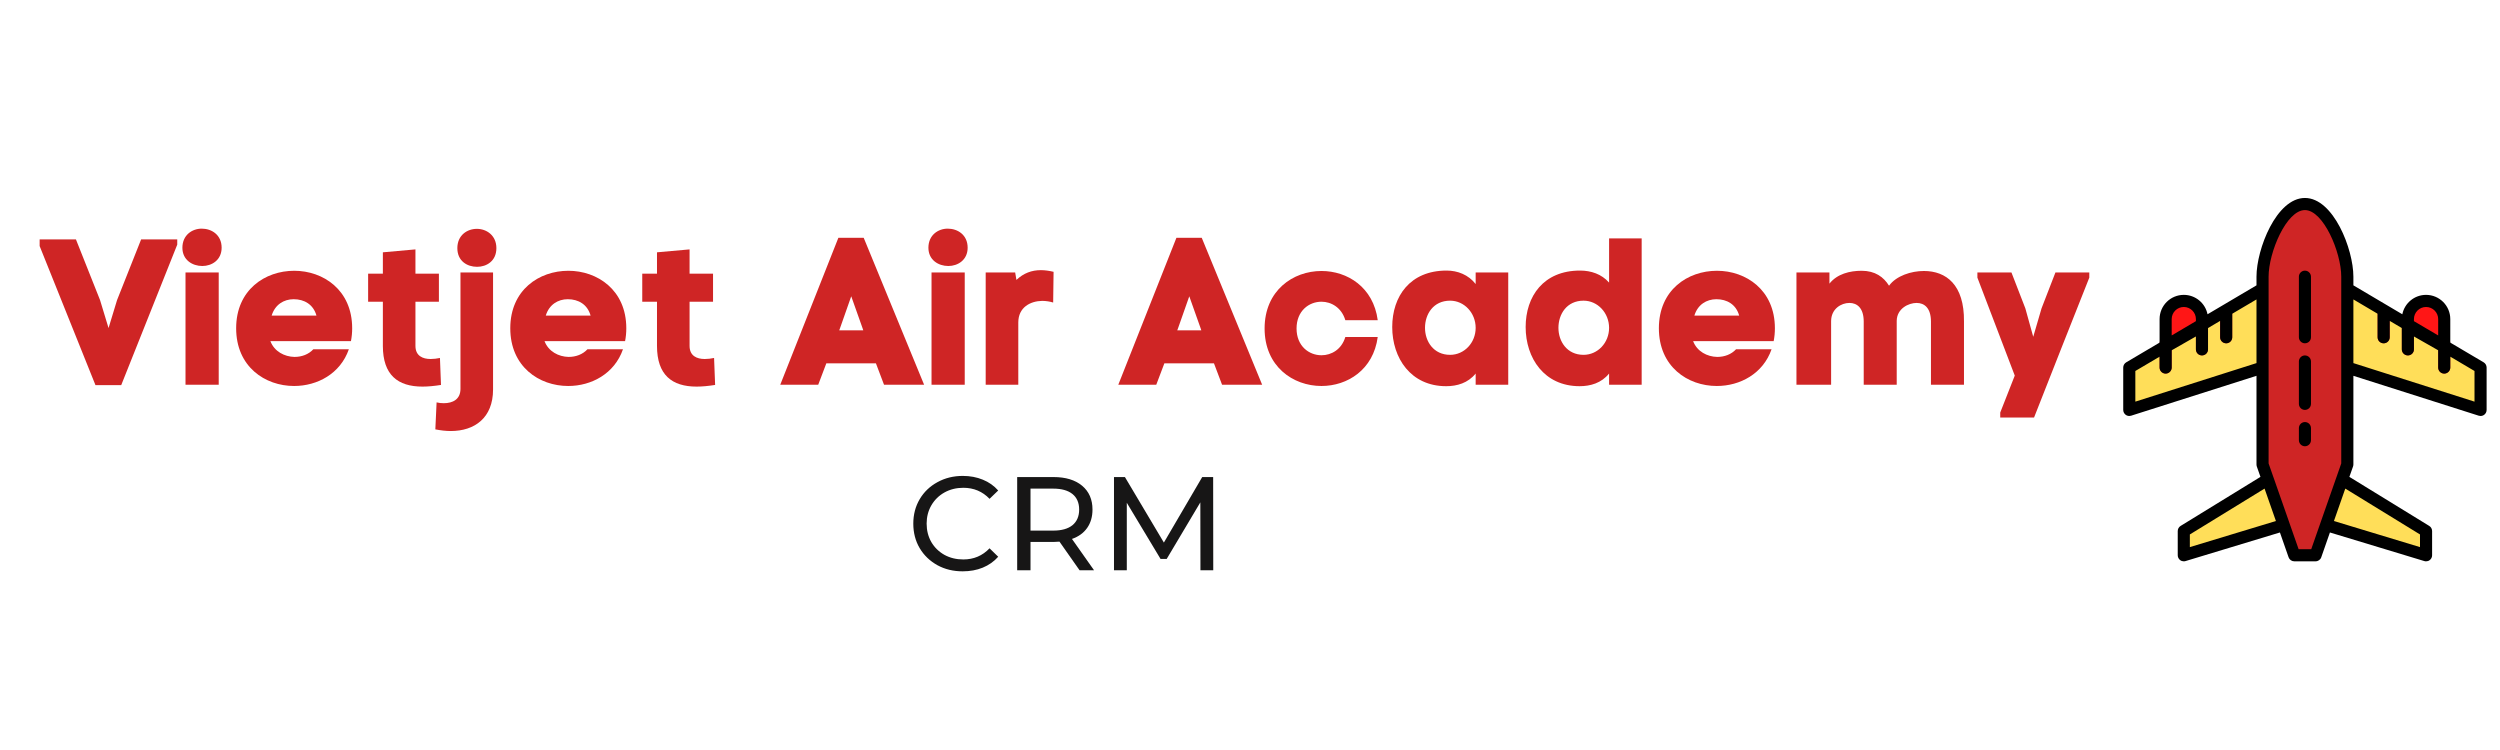
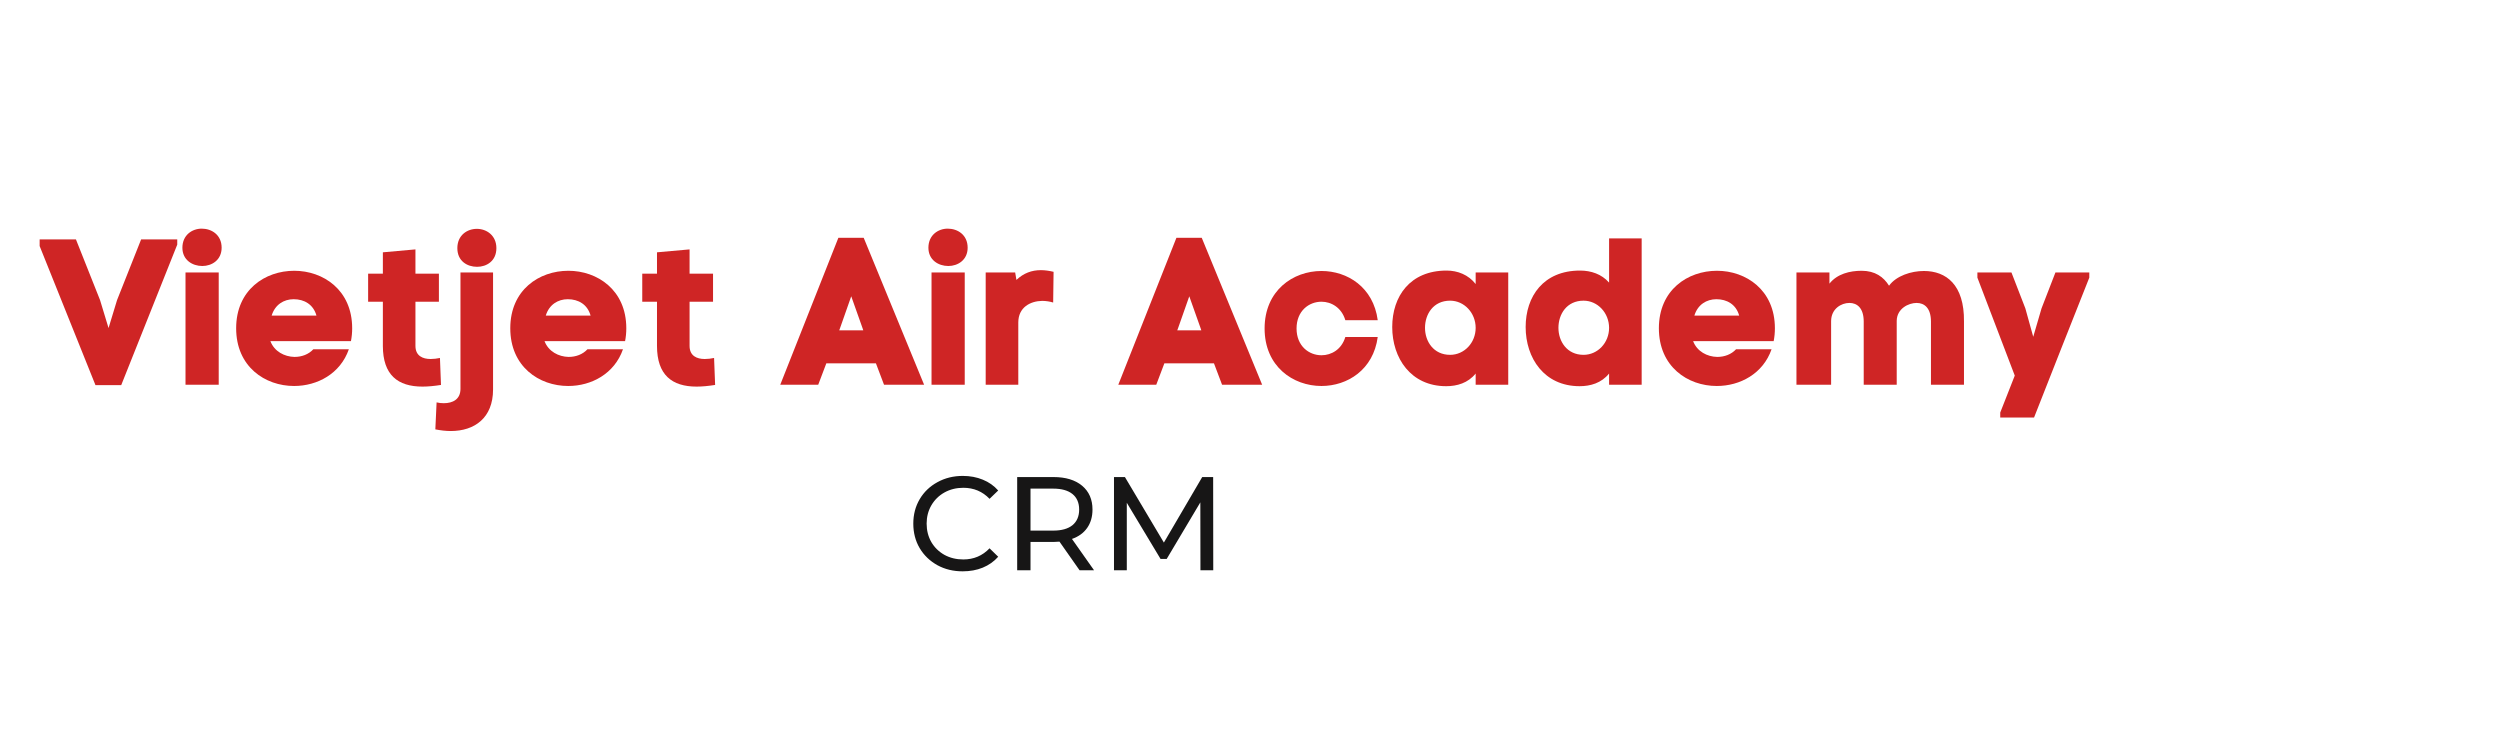
<svg xmlns="http://www.w3.org/2000/svg" width="375" viewBox="0 0 375 112.5" height="112.5" version="1.0">
-   <defs>
-     <clipPath id="a">
-       <path d="M 352 43 L 372.992 43 L 372.992 62 L 352 62 Z M 352 43" />
-     </clipPath>
-     <clipPath id="b">
-       <path d="M 318.484 29.695 L 372.992 29.695 L 372.992 84.199 L 318.484 84.199 Z M 318.484 29.695" />
-     </clipPath>
-   </defs>
-   <path fill="#FF1616" d="M 327.57 45.137 C 326.066 45.137 324.844 46.359 324.844 47.863 L 324.844 52.016 L 330.293 48.902 L 330.293 47.863 C 330.293 46.359 329.074 45.137 327.57 45.137" />
-   <path fill="#FF1616" d="M 363.906 45.137 C 365.414 45.137 366.633 46.359 366.633 47.863 L 366.633 52.016 L 361.184 48.902 L 361.184 47.863 C 361.184 46.359 362.402 45.137 363.906 45.137" />
-   <path fill="#FFDE59" d="M 340.172 71.922 L 327.57 79.66 L 327.57 83.293 L 342.559 78.75 L 340.172 71.922" />
-   <path fill="#FFDE59" d="M 351.305 71.922 L 363.906 79.66 L 363.906 83.293 L 348.918 78.75 L 351.305 71.922" />
-   <path fill="#FFDE59" d="M 339.379 55.129 L 319.395 61.488 L 319.395 55.129 L 339.379 43.32 L 339.379 55.129" />
-   <g clip-path="url(#a)">
-     <path fill="#FFDE59" d="M 352.098 55.129 L 372.086 61.488 L 372.086 55.129 L 352.098 43.32 L 352.098 55.129" />
-   </g>
-   <path fill="#CF2525" d="M 352.098 69.664 L 347.328 83.293 L 344.148 83.293 L 339.379 69.664 L 339.379 41.504 C 339.379 37.488 342.227 30.602 345.738 30.602 C 349.25 30.602 352.098 37.488 352.098 41.504 L 352.098 69.664" />
-   <path fill="#FF1616" d="M 345.738 51.496 C 345.238 51.496 344.832 51.09 344.832 50.59 L 344.832 41.504 C 344.832 41.004 345.238 40.594 345.738 40.594 C 346.238 40.594 346.648 41.004 346.648 41.504 L 346.648 50.59 C 346.648 51.09 346.238 51.496 345.738 51.496" />
-   <path fill="#FF1616" d="M 345.738 61.488 C 345.238 61.488 344.832 61.082 344.832 60.582 L 344.832 54.223 C 344.832 53.723 345.238 53.312 345.738 53.312 C 346.238 53.312 346.648 53.723 346.648 54.223 L 346.648 60.582 C 346.648 61.082 346.238 61.488 345.738 61.488" />
-   <path fill="#FF1616" d="M 345.738 66.941 C 345.238 66.941 344.832 66.531 344.832 66.031 L 344.832 64.215 C 344.832 63.715 345.238 63.305 345.738 63.305 C 346.238 63.305 346.648 63.715 346.648 64.215 L 346.648 66.031 C 346.648 66.531 346.238 66.941 345.738 66.941" />
-   <path fill="#CF2525" d="M 333.93 51.496 C 333.43 51.496 333.02 51.09 333.02 50.59 L 333.02 46.953 C 333.02 46.453 333.43 46.047 333.93 46.047 C 334.43 46.047 334.836 46.453 334.836 46.953 L 334.836 50.59 C 334.836 51.09 334.43 51.496 333.93 51.496" />
-   <path fill="#CF2525" d="M 330.293 53.312 C 329.793 53.312 329.387 52.906 329.387 52.406 L 329.387 48.77 C 329.387 48.27 329.793 47.863 330.293 47.863 C 330.797 47.863 331.203 48.27 331.203 48.77 L 331.203 52.406 C 331.203 52.906 330.797 53.312 330.293 53.312" />
-   <path fill="#CF2525" d="M 324.844 56.039 C 324.344 56.039 323.938 55.629 323.938 55.129 L 323.938 51.496 C 323.938 50.996 324.344 50.59 324.844 50.59 C 325.344 50.59 325.754 50.996 325.754 51.496 L 325.754 55.129 C 325.754 55.629 325.344 56.039 324.844 56.039" />
-   <path fill="#CF2525" d="M 357.547 51.496 C 357.047 51.496 356.641 51.09 356.641 50.59 L 356.641 46.953 C 356.641 46.453 357.047 46.047 357.547 46.047 C 358.051 46.047 358.457 46.453 358.457 46.953 L 358.457 50.59 C 358.457 51.09 358.051 51.496 357.547 51.496" />
-   <path fill="#CF2525" d="M 361.184 53.312 C 360.684 53.312 360.273 52.906 360.273 52.406 L 360.273 48.77 C 360.273 48.27 360.684 47.863 361.184 47.863 C 361.684 47.863 362.09 48.27 362.09 48.77 L 362.09 52.406 C 362.09 52.906 361.684 53.312 361.184 53.312" />
-   <path fill="#CF2525" d="M 366.633 56.039 C 366.133 56.039 365.727 55.629 365.727 55.129 L 365.727 51.496 C 365.727 50.996 366.133 50.59 366.633 50.59 C 367.133 50.59 367.543 50.996 367.543 51.496 L 367.543 55.129 C 367.543 55.629 367.133 56.039 366.633 56.039" />
-   <g clip-path="url(#b)">
-     <path d="M 371.176 60.246 L 353.008 54.465 L 353.008 44.914 L 356.641 47.062 L 356.641 50.59 C 356.641 51.09 357.047 51.496 357.547 51.496 C 358.051 51.496 358.457 51.09 358.457 50.59 L 358.457 48.133 L 360.273 49.207 L 360.273 52.406 C 360.273 52.906 360.684 53.312 361.184 53.312 C 361.684 53.312 362.09 52.906 362.09 52.406 L 362.09 50.469 L 365.727 52.543 L 365.727 55.129 C 365.727 55.629 366.133 56.039 366.633 56.039 C 367.133 56.039 367.543 55.629 367.543 55.129 L 367.543 53.5 L 371.176 55.648 Z M 362.09 47.863 C 362.09 46.863 362.906 46.047 363.906 46.047 C 364.91 46.047 365.727 46.863 365.727 47.863 L 365.727 50.316 L 362.09 48.172 Z M 363 80.168 L 363 82.066 L 350.09 78.152 L 351.793 73.289 Z M 348.059 78.449 C 348.059 78.449 348.059 78.449 348.059 78.453 L 346.684 82.383 L 344.793 82.383 L 343.418 78.453 C 343.418 78.449 343.418 78.449 343.418 78.449 L 341.031 71.625 C 341.031 71.621 341.027 71.621 341.027 71.621 L 340.289 69.512 L 340.289 41.504 C 340.289 37.836 342.98 31.512 345.738 31.512 C 348.496 31.512 351.188 37.836 351.188 41.504 L 351.188 69.512 L 350.453 71.621 C 350.453 71.621 350.449 71.621 350.449 71.625 Z M 328.477 82.066 L 328.477 80.168 L 339.684 73.289 L 341.387 78.152 Z M 338.473 54.465 L 320.301 60.246 L 320.301 55.648 L 323.938 53.5 L 323.938 55.129 C 323.938 55.629 324.344 56.039 324.844 56.039 C 325.344 56.039 325.754 55.629 325.754 55.129 L 325.754 52.543 L 329.387 50.469 L 329.387 52.406 C 329.387 52.906 329.793 53.312 330.293 53.312 C 330.797 53.312 331.203 52.906 331.203 52.406 L 331.203 49.207 L 333.02 48.133 L 333.02 50.59 C 333.02 51.09 333.43 51.496 333.93 51.496 C 334.43 51.496 334.836 51.09 334.836 50.59 L 334.836 47.062 L 338.473 44.914 Z M 325.754 47.863 C 325.754 46.863 326.57 46.047 327.57 46.047 C 328.57 46.047 329.387 46.863 329.387 47.863 L 329.387 48.172 L 325.754 50.316 Z M 372.547 54.348 L 367.543 51.391 L 367.543 47.863 C 367.543 45.859 365.914 44.23 363.906 44.23 C 362.152 44.23 360.684 45.48 360.348 47.141 L 353.008 42.801 L 353.008 41.504 C 353.008 37.355 350.012 29.695 345.738 29.695 C 341.465 29.695 338.473 37.355 338.473 41.504 L 338.473 42.801 L 331.129 47.141 C 330.797 45.48 329.324 44.23 327.57 44.23 C 325.562 44.23 323.938 45.859 323.938 47.863 L 323.938 51.391 L 318.934 54.348 C 318.656 54.512 318.484 54.812 318.484 55.129 L 318.484 61.488 C 318.484 61.781 318.625 62.051 318.855 62.223 C 319.012 62.336 319.203 62.398 319.395 62.398 C 319.484 62.398 319.578 62.383 319.668 62.355 L 338.473 56.371 L 338.473 69.664 C 338.473 69.77 338.488 69.867 338.52 69.969 L 339.07 71.531 L 327.094 78.887 C 326.824 79.047 326.66 79.344 326.66 79.66 L 326.66 83.293 C 326.66 83.582 326.801 83.852 327.031 84.023 C 327.188 84.141 327.379 84.199 327.57 84.199 C 327.656 84.199 327.746 84.188 327.832 84.16 L 341.988 79.871 L 343.289 83.594 C 343.418 83.957 343.762 84.199 344.148 84.199 L 347.328 84.199 C 347.715 84.199 348.059 83.957 348.188 83.594 L 349.488 79.871 L 363.645 84.16 C 363.73 84.188 363.82 84.199 363.906 84.199 C 364.098 84.199 364.293 84.141 364.449 84.023 C 364.68 83.852 364.816 83.582 364.816 83.293 L 364.816 79.66 C 364.816 79.344 364.652 79.047 364.383 78.887 L 352.406 71.531 L 352.957 69.969 C 352.988 69.867 353.008 69.77 353.008 69.664 L 353.008 56.371 L 371.812 62.355 C 371.898 62.383 371.992 62.398 372.086 62.398 C 372.277 62.398 372.465 62.336 372.621 62.223 C 372.855 62.051 372.992 61.781 372.992 61.488 L 372.992 55.129 C 372.992 54.812 372.82 54.512 372.547 54.348" />
-   </g>
-   <path d="M 345.738 40.594 C 345.238 40.594 344.832 41.004 344.832 41.504 L 344.832 50.59 C 344.832 51.09 345.238 51.496 345.738 51.496 C 346.238 51.496 346.648 51.09 346.648 50.59 L 346.648 41.504 C 346.648 41.004 346.238 40.594 345.738 40.594" />
-   <path d="M 345.738 53.312 C 345.238 53.312 344.832 53.723 344.832 54.223 L 344.832 60.582 C 344.832 61.082 345.238 61.488 345.738 61.488 C 346.238 61.488 346.648 61.082 346.648 60.582 L 346.648 54.223 C 346.648 53.723 346.238 53.312 345.738 53.312" />
-   <path d="M 345.738 63.305 C 345.238 63.305 344.832 63.715 344.832 64.215 L 344.832 66.031 C 344.832 66.531 345.238 66.941 345.738 66.941 C 346.238 66.941 346.648 66.531 346.648 66.031 L 346.648 64.215 C 346.648 63.715 346.238 63.305 345.738 63.305" />
  <g fill="#171616">
    <g>
      <g>
        <path d="M 8.359 0.156 C 6.953 0.156 5.688 -0.148 4.562 -0.766 C 3.438 -1.391 2.551 -2.242 1.906 -3.328 C 1.27 -4.41 0.953 -5.633 0.953 -7 C 0.953 -8.352 1.27 -9.57 1.906 -10.656 C 2.551 -11.75 3.441 -12.602 4.578 -13.219 C 5.711 -13.844 6.977 -14.156 8.375 -14.156 C 9.469 -14.156 10.469 -13.969 11.375 -13.594 C 12.281 -13.227 13.051 -12.688 13.688 -11.969 L 12.391 -10.719 C 11.336 -11.82 10.023 -12.375 8.453 -12.375 C 7.41 -12.375 6.469 -12.141 5.625 -11.672 C 4.789 -11.203 4.133 -10.555 3.656 -9.734 C 3.188 -8.922 2.953 -8.008 2.953 -7 C 2.953 -5.977 3.188 -5.055 3.656 -4.234 C 4.133 -3.422 4.789 -2.781 5.625 -2.312 C 6.469 -1.852 7.41 -1.625 8.453 -1.625 C 10.016 -1.625 11.328 -2.18 12.391 -3.297 L 13.688 -2.031 C 13.051 -1.312 12.273 -0.766 11.359 -0.391 C 10.453 -0.023 9.453 0.156 8.359 0.156 Z M 8.359 0.156" transform="translate(136.042 85.543)" />
      </g>
    </g>
  </g>
  <g fill="#171616">
    <g>
      <g>
        <path d="M 11.453 0 L 8.438 -4.297 C 8.062 -4.266 7.766 -4.25 7.547 -4.25 L 4.094 -4.25 L 4.094 0 L 2.094 0 L 2.094 -13.984 L 7.547 -13.984 C 9.359 -13.984 10.785 -13.551 11.828 -12.688 C 12.867 -11.82 13.391 -10.629 13.391 -9.109 C 13.391 -8.035 13.125 -7.117 12.594 -6.359 C 12.062 -5.598 11.301 -5.047 10.312 -4.703 L 13.625 0 Z M 7.5 -5.953 C 8.758 -5.953 9.723 -6.223 10.391 -6.766 C 11.055 -7.316 11.391 -8.098 11.391 -9.109 C 11.391 -10.117 11.055 -10.895 10.391 -11.438 C 9.723 -11.977 8.758 -12.25 7.5 -12.25 L 4.094 -12.25 L 4.094 -5.953 Z M 7.5 -5.953" transform="translate(150.483 85.543)" />
      </g>
    </g>
  </g>
  <g fill="#171616">
    <g>
      <g>
        <path d="M 15.062 0 L 15.047 -10.188 L 10 -1.703 L 9.078 -1.703 L 4.016 -10.125 L 4.016 0 L 2.094 0 L 2.094 -13.984 L 3.734 -13.984 L 9.578 -4.156 L 15.328 -13.984 L 16.969 -13.984 L 16.984 0 Z M 15.062 0" transform="translate(165.004 85.543)" />
      </g>
    </g>
  </g>
  <g fill="#CF2525">
    <g>
      <g>
        <path d="M 0.531 -21.797 L 0.531 -20.801 L 8.906 0.062 L 12.766 0.062 L 21.172 -21.016 L 21.172 -21.797 L 15.754 -21.797 L 12.145 -12.703 L 10.867 -8.5 L 9.59 -12.703 L 5.977 -21.797 Z M 0.531 -21.797" transform="translate(5.415 57.71)" />
      </g>
    </g>
  </g>
  <g fill="#CF2525">
    <g>
      <g>
        <path d="M 0.684 -20.551 C 0.684 -18.715 2.18 -17.809 3.676 -17.809 C 5.105 -17.809 6.57 -18.715 6.57 -20.551 C 6.57 -22.48 5.074 -23.414 3.582 -23.414 C 2.148 -23.414 0.684 -22.449 0.684 -20.551 Z M 1.152 -16.844 L 6.133 -16.844 L 6.133 0 L 1.152 0 Z M 1.152 -16.844" transform="translate(26.675 57.71)" />
      </g>
    </g>
  </g>
  <g fill="#CF2525">
    <g>
      <g>
        <path d="M 17.809 -8.469 C 17.809 -14.23 13.449 -17.094 9.121 -17.094 C 4.734 -17.094 0.406 -14.23 0.406 -8.469 C 0.406 -2.707 4.734 0.188 9.094 0.188 C 12.578 0.188 16.035 -1.648 17.312 -5.324 L 11.988 -5.324 C 11.27 -4.547 10.242 -4.172 9.152 -4.172 C 7.66 -4.203 6.133 -4.98 5.543 -6.539 L 17.625 -6.539 C 17.746 -7.16 17.809 -7.785 17.809 -8.469 Z M 12.453 -10.367 L 5.73 -10.367 C 6.227 -12.02 7.566 -12.828 9.031 -12.828 C 10.617 -12.828 11.988 -12.051 12.453 -10.367 Z M 12.453 -10.367" transform="translate(35.017 57.71)" />
      </g>
    </g>
  </g>
  <g fill="#CF2525">
    <g>
      <g>
        <path d="M 11.211 0.031 L 11.055 -4.016 C 10.617 -3.922 10.121 -3.859 9.652 -3.859 C 8.469 -3.859 7.379 -4.328 7.379 -5.824 L 7.379 -12.453 L 10.898 -12.453 L 10.898 -16.656 L 7.379 -16.656 L 7.379 -20.301 L 2.492 -19.863 L 2.492 -16.656 L 0.281 -16.656 L 0.281 -12.453 L 2.492 -12.453 L 2.492 -5.824 C 2.492 -1.465 4.734 0.281 8.438 0.281 C 9.277 0.281 10.211 0.188 11.211 0.031 Z M 11.211 0.031" transform="translate(54.938 57.71)" />
      </g>
    </g>
  </g>
  <g fill="#CF2525">
    <g>
      <g>
        <path d="M 0.746 -20.488 C 0.746 -18.559 2.211 -17.688 3.707 -17.688 C 5.137 -17.688 6.602 -18.559 6.602 -20.488 C 6.602 -22.418 5.105 -23.383 3.676 -23.383 C 2.211 -23.383 0.746 -22.418 0.746 -20.488 Z M 1.215 0.621 L 1.215 -16.844 L 6.102 -16.844 L 6.102 0.715 C 6.102 4.98 3.332 6.945 -0.25 6.945 C -0.996 6.945 -1.742 6.852 -2.555 6.695 L -2.367 2.648 C -2.023 2.738 -1.648 2.77 -1.277 2.77 C 0.031 2.77 1.215 2.211 1.215 0.621 Z M 1.215 0.621" transform="translate(67.856 57.71)" />
      </g>
    </g>
  </g>
  <g fill="#CF2525">
    <g>
      <g>
        <path d="M 17.809 -8.469 C 17.809 -14.23 13.449 -17.094 9.121 -17.094 C 4.734 -17.094 0.406 -14.23 0.406 -8.469 C 0.406 -2.707 4.734 0.188 9.094 0.188 C 12.578 0.188 16.035 -1.648 17.312 -5.324 L 11.988 -5.324 C 11.27 -4.547 10.242 -4.172 9.152 -4.172 C 7.66 -4.203 6.133 -4.98 5.543 -6.539 L 17.625 -6.539 C 17.746 -7.16 17.809 -7.785 17.809 -8.469 Z M 12.453 -10.367 L 5.73 -10.367 C 6.227 -12.02 7.566 -12.828 9.031 -12.828 C 10.617 -12.828 11.988 -12.051 12.453 -10.367 Z M 12.453 -10.367" transform="translate(76.136 57.71)" />
      </g>
    </g>
  </g>
  <g fill="#CF2525">
    <g>
      <g>
        <path d="M 11.211 0.031 L 11.055 -4.016 C 10.617 -3.922 10.121 -3.859 9.652 -3.859 C 8.469 -3.859 7.379 -4.328 7.379 -5.824 L 7.379 -12.453 L 10.898 -12.453 L 10.898 -16.656 L 7.379 -16.656 L 7.379 -20.301 L 2.492 -19.863 L 2.492 -16.656 L 0.281 -16.656 L 0.281 -12.453 L 2.492 -12.453 L 2.492 -5.824 C 2.492 -1.465 4.734 0.281 8.438 0.281 C 9.277 0.281 10.211 0.188 11.211 0.031 Z M 11.211 0.031" transform="translate(96.057 57.71)" />
      </g>
    </g>
  </g>
  <g fill="#CF2525">
    <g>
      <g>
        <path d="M 8.969 -22.043 L 0.25 0 L 5.945 0 L 7.16 -3.207 L 14.602 -3.207 L 15.816 0 L 21.828 0 L 12.766 -22.043 Z M 10.898 -13.266 L 12.578 -8.531 L 12.703 -8.156 L 9.094 -8.156 L 9.277 -8.656 Z M 10.898 -13.266" transform="translate(116.788 57.71)" />
      </g>
    </g>
  </g>
  <g fill="#CF2525">
    <g>
      <g>
        <path d="M 0.684 -20.551 C 0.684 -18.715 2.18 -17.809 3.676 -17.809 C 5.105 -17.809 6.57 -18.715 6.57 -20.551 C 6.57 -22.48 5.074 -23.414 3.582 -23.414 C 2.148 -23.414 0.684 -22.449 0.684 -20.551 Z M 1.152 -16.844 L 6.133 -16.844 L 6.133 0 L 1.152 0 Z M 1.152 -16.844" transform="translate(138.577 57.71)" />
      </g>
    </g>
  </g>
  <g fill="#CF2525">
    <g>
      <g>
        <path d="M 5.543 -15.723 L 5.355 -16.844 L 0.934 -16.844 L 0.934 0 L 5.824 0 L 5.824 -9.34 C 5.824 -11.613 7.629 -12.547 9.402 -12.578 C 9.965 -12.578 10.555 -12.484 11.055 -12.332 L 11.117 -16.938 C 10.461 -17.094 9.809 -17.188 9.215 -17.188 C 7.848 -17.188 6.633 -16.75 5.543 -15.723 Z M 5.543 -15.723" transform="translate(146.92 57.71)" />
      </g>
    </g>
  </g>
  <g fill="#CF2525">
    <g>
      <g>
        <path d="M 8.969 -22.043 L 0.25 0 L 5.945 0 L 7.16 -3.207 L 14.602 -3.207 L 15.816 0 L 21.828 0 L 12.766 -22.043 Z M 10.898 -13.266 L 12.578 -8.531 L 12.703 -8.156 L 9.094 -8.156 L 9.277 -8.656 Z M 10.898 -13.266" transform="translate(167.494 57.71)" />
      </g>
    </g>
  </g>
  <g fill="#CF2525">
    <g>
      <g>
        <path d="M 17.375 -7.16 L 12.516 -7.16 C 11.957 -5.293 10.43 -4.422 8.938 -4.422 C 7.066 -4.422 5.199 -5.793 5.199 -8.438 C 5.199 -11.086 7.066 -12.453 8.938 -12.453 C 10.43 -12.453 11.957 -11.551 12.516 -9.684 L 17.375 -9.684 C 16.719 -14.633 12.828 -17.062 8.938 -17.062 C 4.672 -17.062 0.406 -14.137 0.406 -8.438 C 0.406 -2.738 4.672 0.188 8.938 0.188 C 12.828 0.188 16.719 -2.242 17.375 -7.16 Z M 17.375 -7.16" transform="translate(189.284 57.71)" />
      </g>
    </g>
  </g>
  <g fill="#CF2525">
    <g>
      <g>
        <path d="M 8.594 -17.125 C 3.113 -17.125 0.438 -13.266 0.438 -8.656 C 0.438 -4.016 3.207 0.219 8.531 0.219 C 10.152 0.219 11.801 -0.25 12.953 -1.68 L 12.953 0 L 17.84 0 L 17.84 -16.844 L 12.953 -16.844 L 12.953 -15.102 C 11.863 -16.504 10.242 -17.125 8.594 -17.125 Z M 9.121 -4.484 C 6.633 -4.484 5.355 -6.508 5.355 -8.531 C 5.355 -10.586 6.602 -12.609 9.121 -12.609 C 11.242 -12.609 12.953 -10.773 12.953 -8.531 C 12.953 -6.289 11.242 -4.484 9.121 -4.484 Z M 9.121 -4.484" transform="translate(208.396 57.71)" />
      </g>
    </g>
  </g>
  <g fill="#CF2525">
    <g>
      <g>
        <path d="M 8.594 -17.125 C 3.113 -17.125 0.438 -13.266 0.438 -8.656 C 0.438 -4.016 3.207 0.219 8.531 0.219 C 10.152 0.219 11.801 -0.25 12.953 -1.68 L 12.953 0 L 17.84 0 L 17.84 -21.953 L 12.953 -21.953 L 12.953 -15.32 C 11.832 -16.598 10.242 -17.125 8.594 -17.125 Z M 9.121 -4.484 C 6.633 -4.484 5.355 -6.508 5.355 -8.531 C 5.355 -10.586 6.602 -12.609 9.121 -12.609 C 11.242 -12.609 12.953 -10.773 12.953 -8.531 C 12.953 -6.289 11.242 -4.484 9.121 -4.484 Z M 9.121 -4.484" transform="translate(228.41 57.71)" />
      </g>
    </g>
  </g>
  <g fill="#CF2525">
    <g>
      <g>
        <path d="M 17.809 -8.469 C 17.809 -14.23 13.449 -17.094 9.121 -17.094 C 4.734 -17.094 0.406 -14.23 0.406 -8.469 C 0.406 -2.707 4.734 0.188 9.094 0.188 C 12.578 0.188 16.035 -1.648 17.312 -5.324 L 11.988 -5.324 C 11.27 -4.547 10.242 -4.172 9.152 -4.172 C 7.66 -4.203 6.133 -4.98 5.543 -6.539 L 17.625 -6.539 C 17.746 -7.16 17.809 -7.785 17.809 -8.469 Z M 12.453 -10.367 L 5.73 -10.367 C 6.227 -12.02 7.566 -12.828 9.031 -12.828 C 10.617 -12.828 11.988 -12.051 12.453 -10.367 Z M 12.453 -10.367" transform="translate(248.425 57.71)" />
      </g>
    </g>
  </g>
  <g fill="#CF2525">
    <g>
      <g>
        <path d="M 6.07 -15.164 L 6.07 -16.844 L 1.121 -16.844 L 1.121 0 L 6.32 0 L 6.32 -9.527 C 6.32 -11.395 7.848 -12.27 9.062 -12.27 C 10.211 -12.27 11.211 -11.52 11.211 -9.465 L 11.211 0 L 16.16 0 L 16.16 -9.59 C 16.191 -11.426 17.934 -12.27 19.148 -12.27 C 20.301 -12.27 21.297 -11.52 21.297 -9.465 L 21.297 0 L 26.25 0 L 26.25 -9.496 C 26.309 -15.008 23.57 -17.062 20.238 -17.062 C 18.34 -17.062 16.098 -16.348 15.008 -14.852 C 14.199 -16.16 12.922 -17.094 10.898 -17.094 C 9.121 -17.094 7.223 -16.625 6.07 -15.164 Z M 6.07 -15.164" transform="translate(268.347 57.71)" />
      </g>
    </g>
  </g>
  <g fill="#CF2525">
    <g>
      <g>
        <path d="M 16.598 -16.066 L 16.598 -16.844 L 11.52 -16.844 L 9.434 -11.457 L 8.188 -7.191 L 7.004 -11.457 L 4.918 -16.844 L -0.188 -16.844 L -0.188 -16.066 L 5.418 -1.371 L 3.238 4.172 L 3.238 4.918 L 8.312 4.918 C 11.055 -2.086 13.824 -9.062 16.598 -16.066 Z M 16.598 -16.066" transform="translate(296.797 57.71)" />
      </g>
    </g>
  </g>
</svg>
